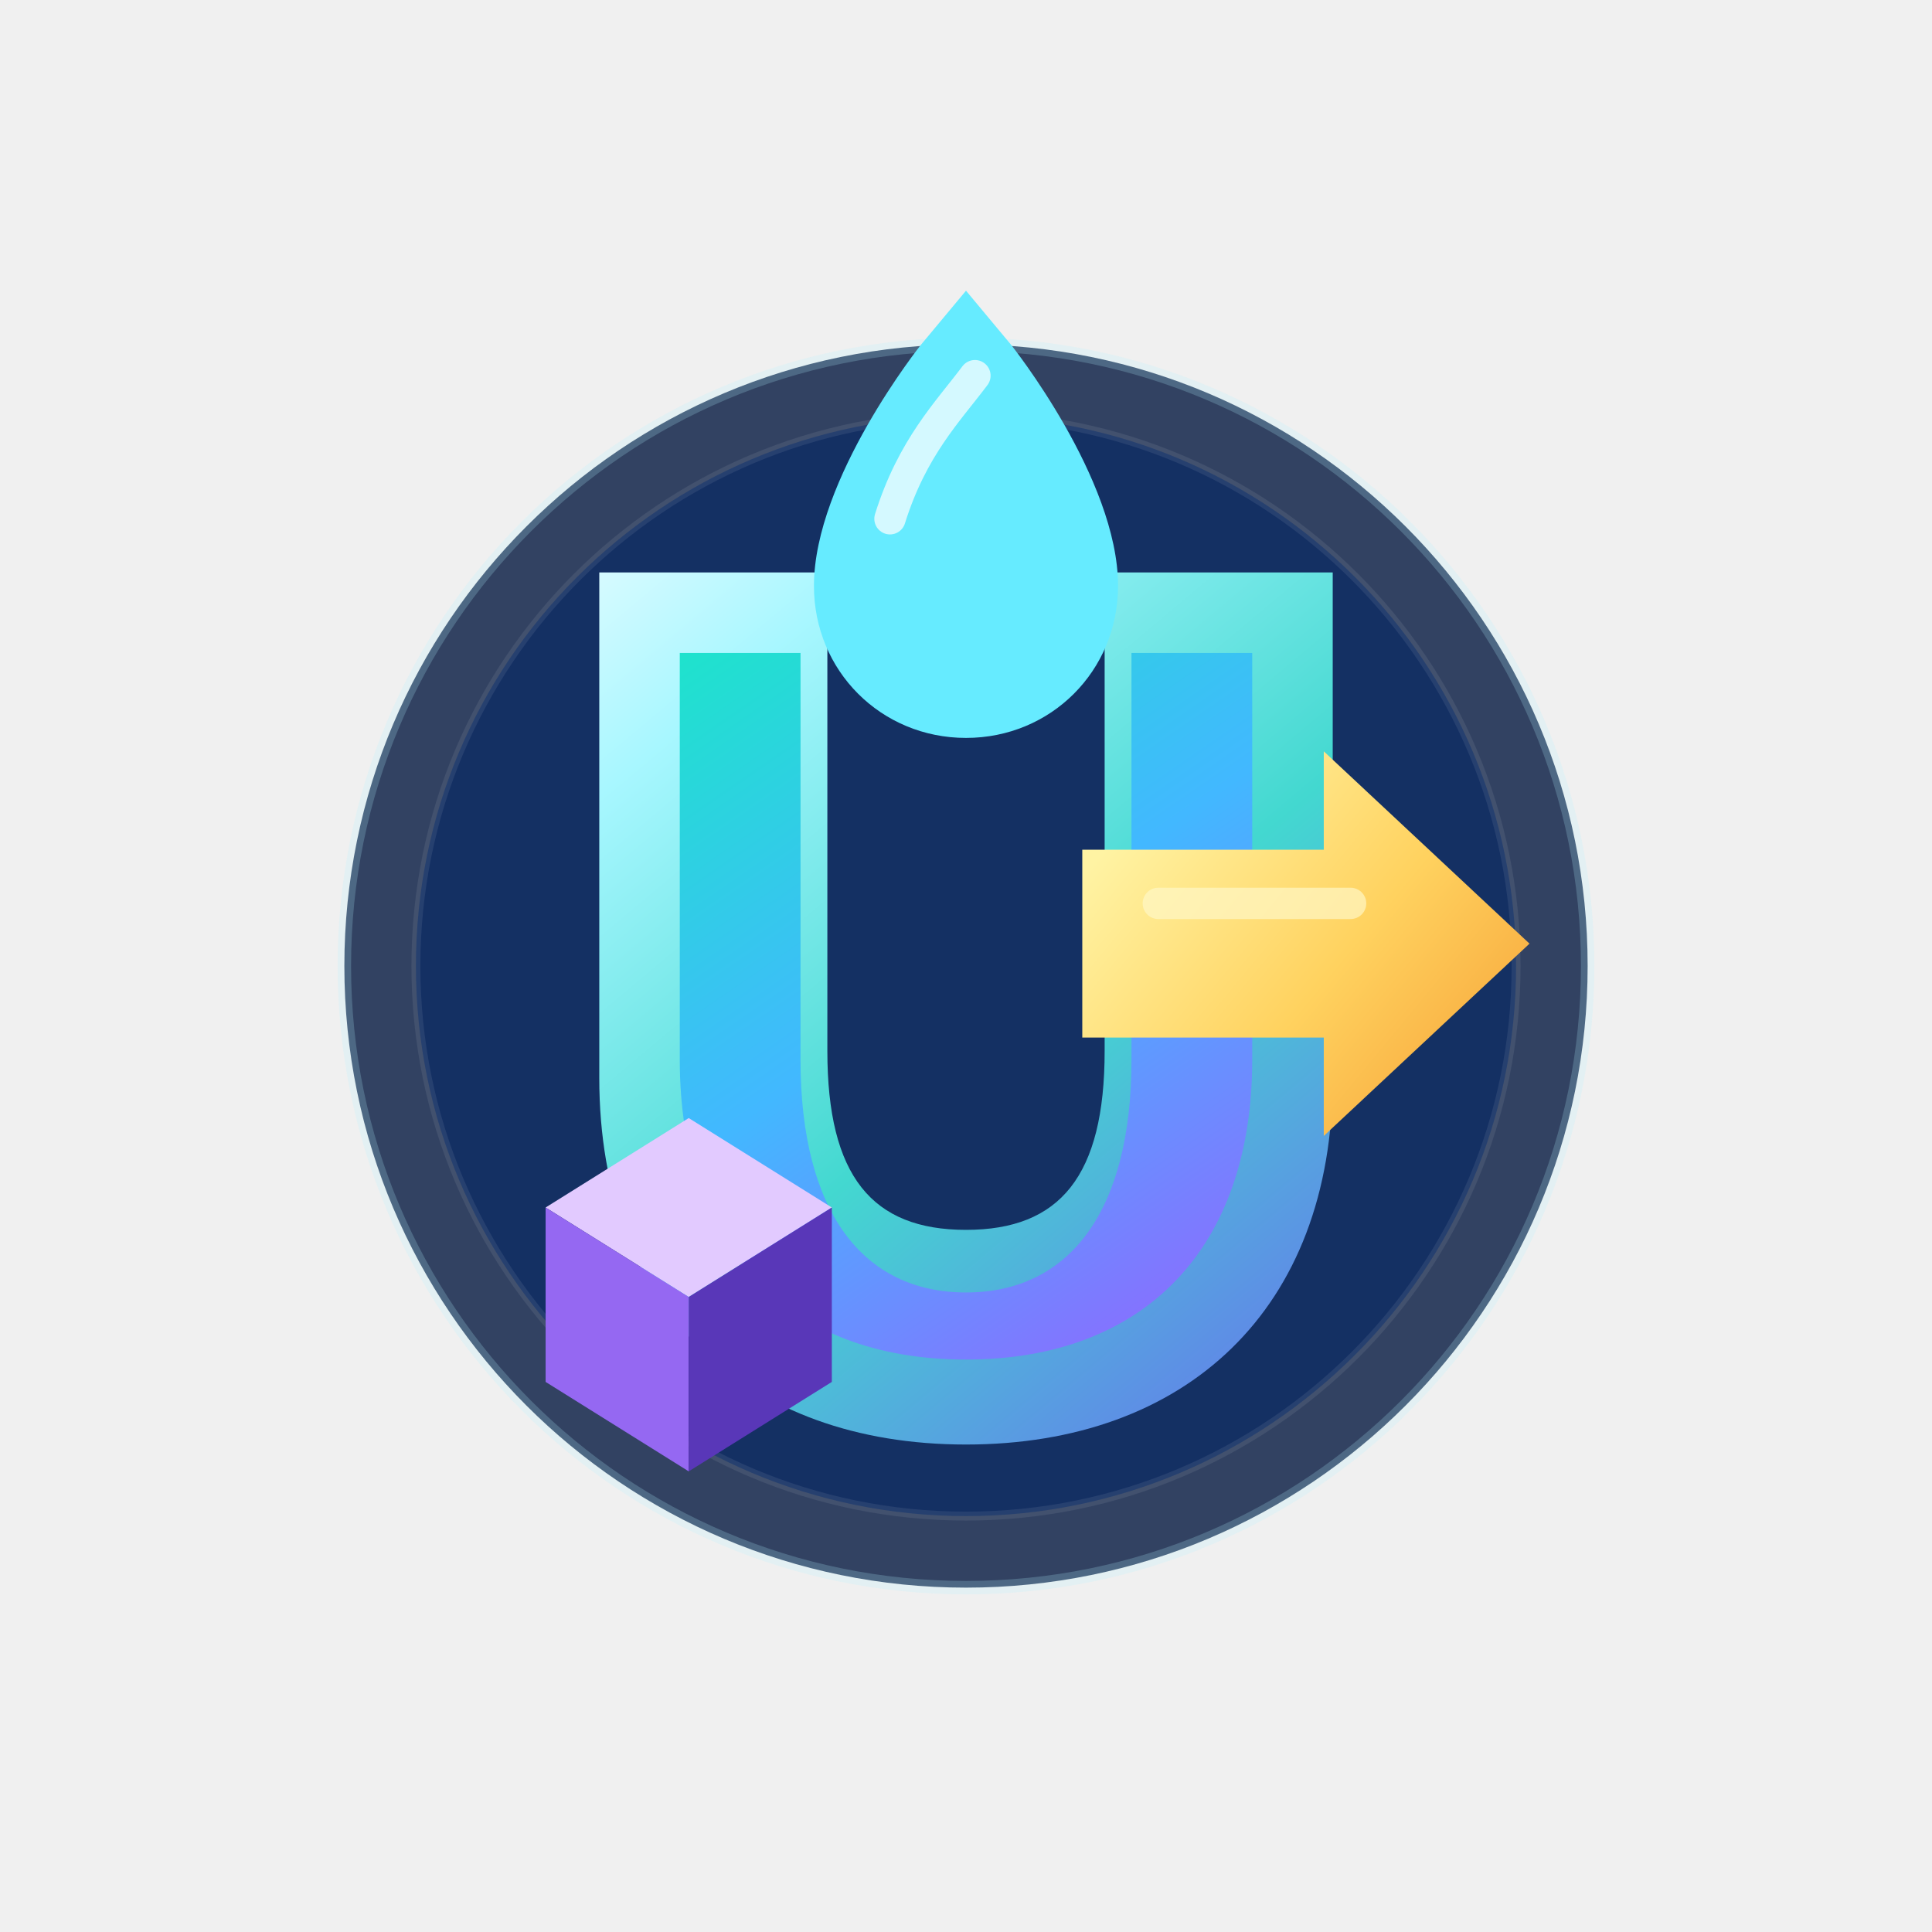
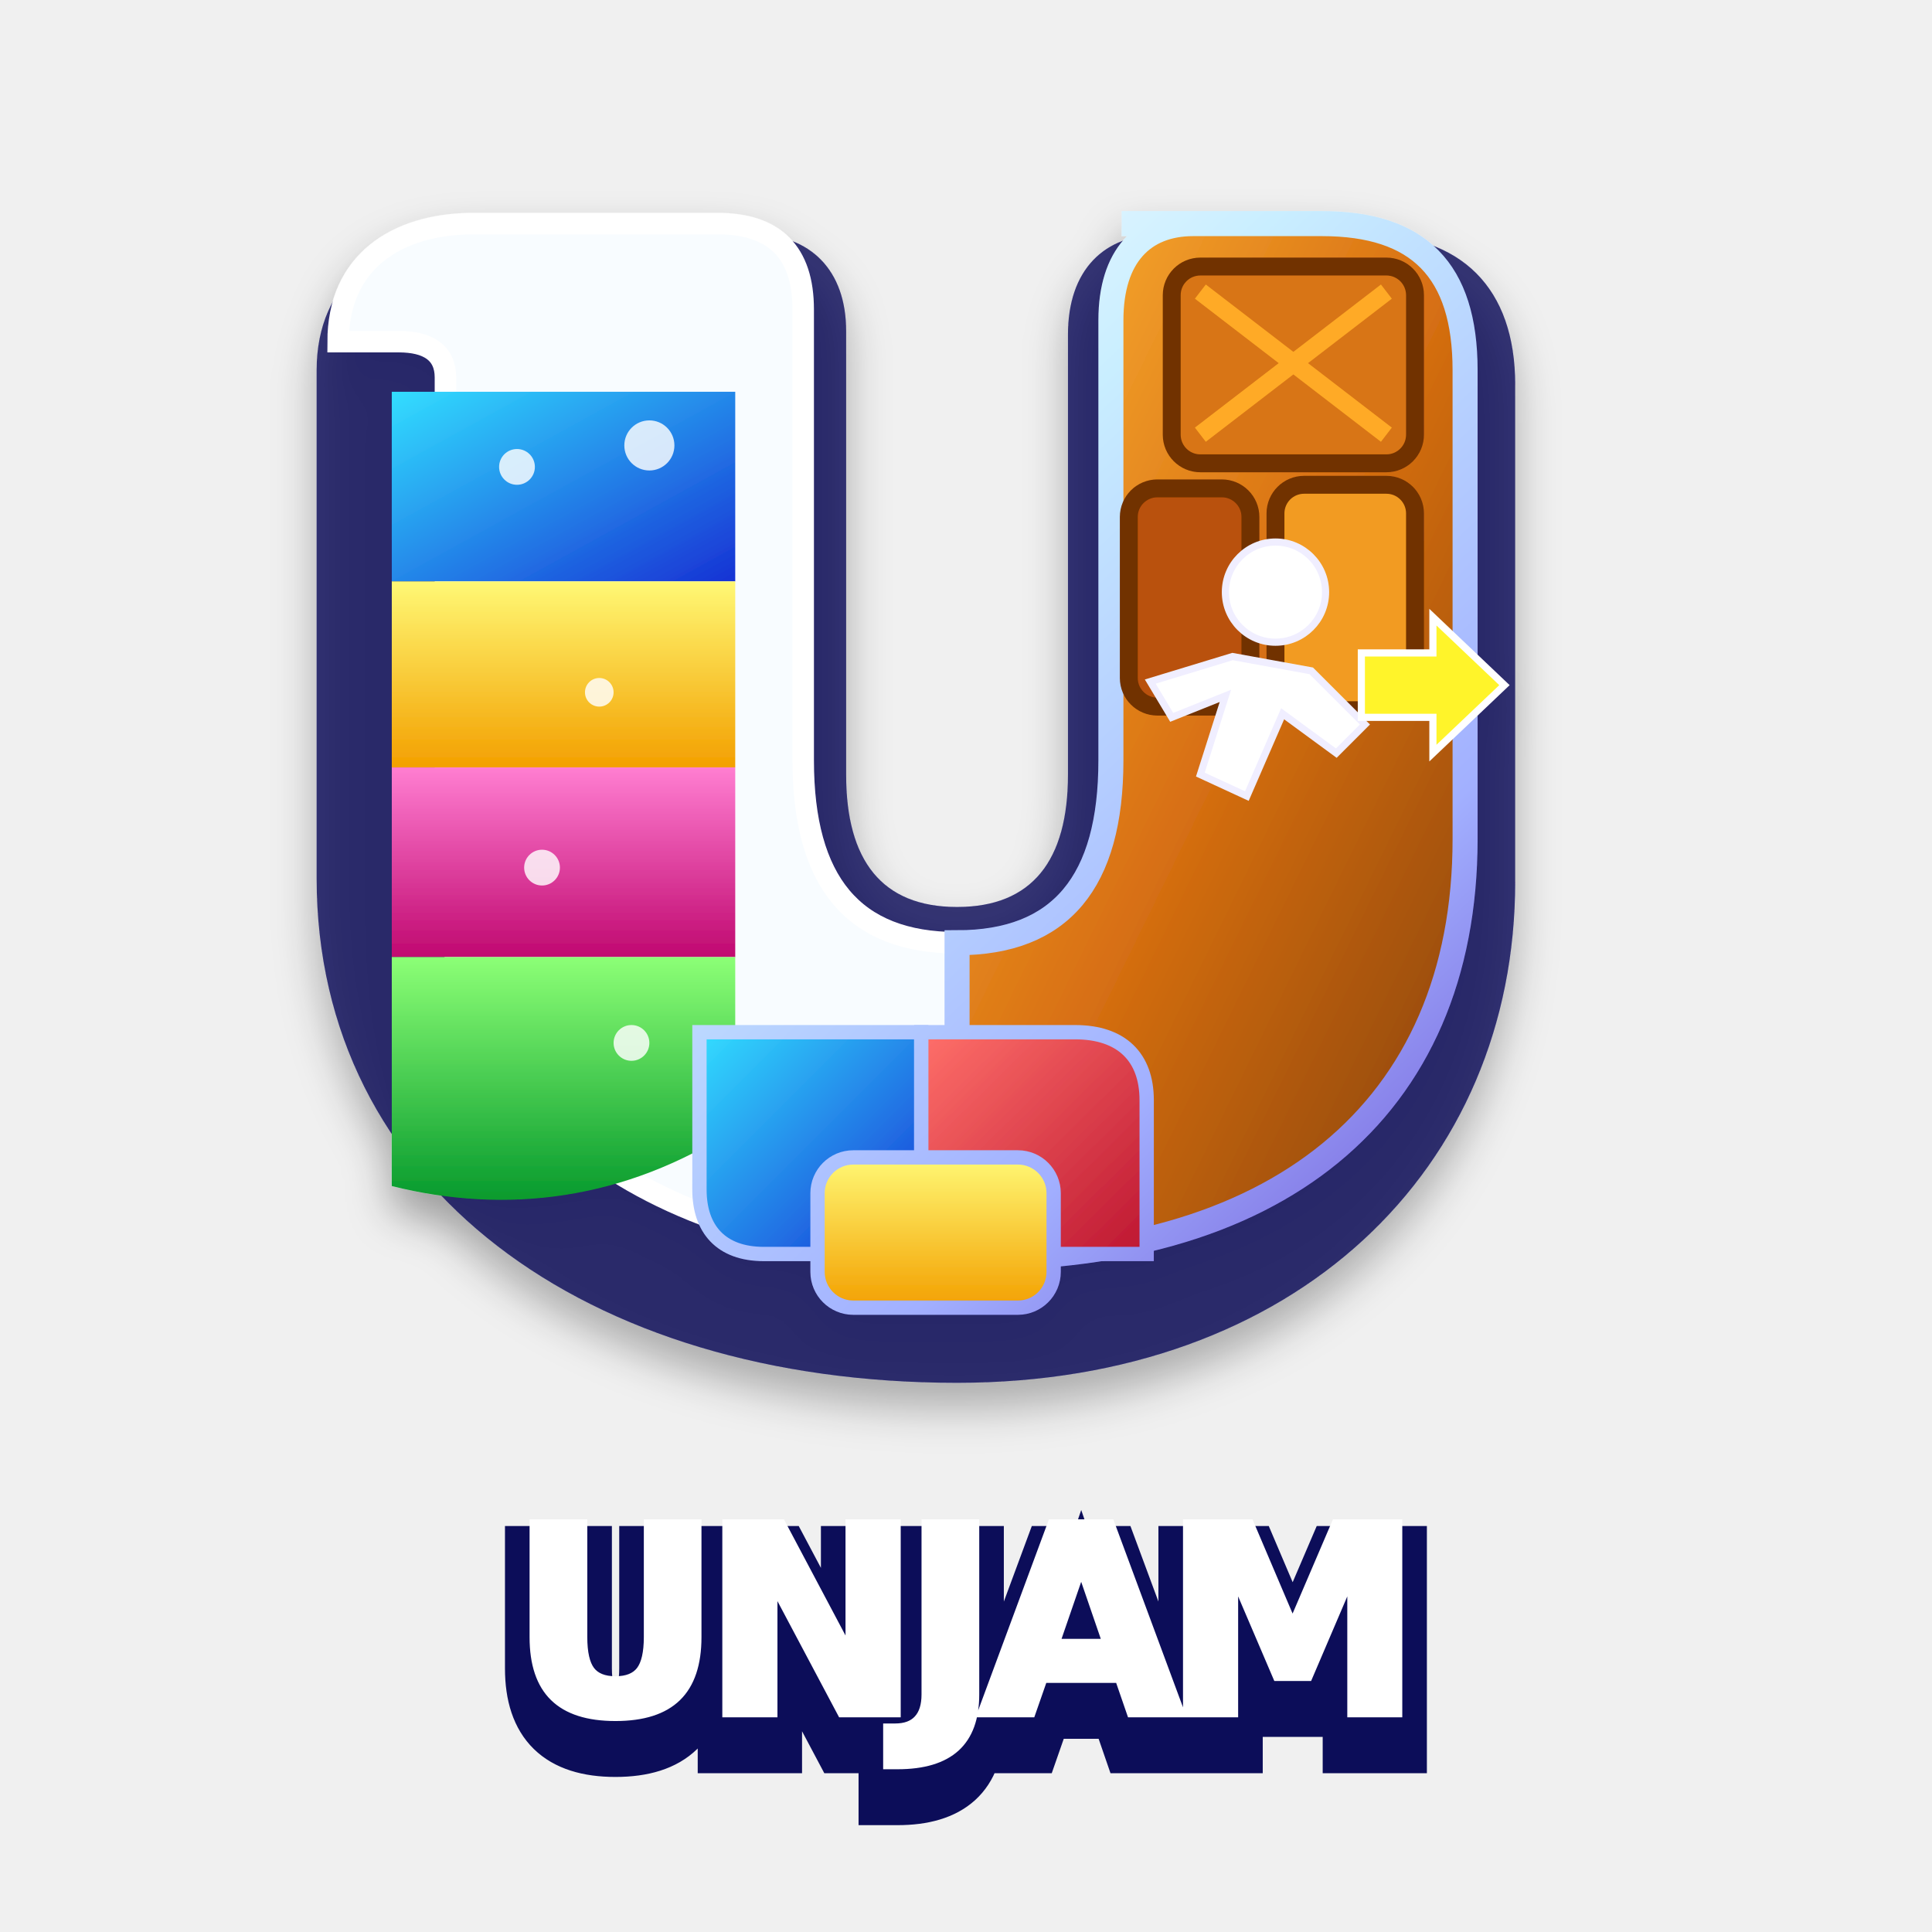
<svg xmlns="http://www.w3.org/2000/svg" width="432" height="432" viewBox="0 0 432 432">
  <defs>
-     <linearGradient id="rim" x1="118" y1="105" x2="310" y2="334" gradientUnits="userSpaceOnUse">
-       <stop stop-color="#F8FDFF" />
-       <stop offset="0.22" stop-color="#A8F7FF" />
-       <stop offset="0.56" stop-color="#43D8D0" />
-       <stop offset="1" stop-color="#6D63F2" />
+     <linearGradient id="rim" x1="90" y1="64" x2="340" y2="330" gradientUnits="userSpaceOnUse">
+       <stop stop-color="#FFFFFF" />
+       <stop offset=".3" stop-color="#C9EEFF" />
+       <stop offset=".72" stop-color="#A2B0FF" />
+       <stop offset="1" stop-color="#6F55D5" />
    </linearGradient>
-     <linearGradient id="inner" x1="160" y1="126" x2="280" y2="300" gradientUnits="userSpaceOnUse">
-       <stop stop-color="#1AE8C6" />
-       <stop offset="0.5" stop-color="#42B8FF" />
-       <stop offset="1" stop-color="#9264FF" />
+     <linearGradient id="blue" x1="0" y1="0" x2="1" y2="1">
+       <stop stop-color="#32DEFF" />
+       <stop offset="1" stop-color="#1732D4" />
    </linearGradient>
-     <linearGradient id="gold" x1="255" y1="180" x2="342" y2="252" gradientUnits="userSpaceOnUse">
-       <stop stop-color="#FFF3A3" />
-       <stop offset="0.5" stop-color="#FFD25F" />
-       <stop offset="1" stop-color="#F59D33" />
+     <linearGradient id="yellow" x1="0" y1="0" x2="0" y2="1">
+       <stop stop-color="#FFF875" />
+       <stop offset="1" stop-color="#F3A000" />
    </linearGradient>
+     <linearGradient id="pink" x1="0" y1="0" x2="0" y2="1">
+       <stop stop-color="#FF7ED1" />
+       <stop offset="1" stop-color="#C00970" />
+     </linearGradient>
+     <linearGradient id="green" x1="0" y1="0" x2="0" y2="1">
+       <stop stop-color="#8CFF76" />
+       <stop offset="1" stop-color="#079A2D" />
+     </linearGradient>
+     <linearGradient id="red" x1="0" y1="0" x2="1" y2="1">
+       <stop stop-color="#FF706A" />
+       <stop offset="1" stop-color="#BD1631" />
+     </linearGradient>
+     <linearGradient id="wood" x1="0" y1="0" x2="1" y2="1">
+       <stop stop-color="#FFB737" />
+       <stop offset=".5" stop-color="#D87012" />
+       <stop offset="1" stop-color="#844007" />
+     </linearGradient>
+     <filter id="s" x="-30%" y="-30%" width="160%" height="180%">
+       <feGaussianBlur in="SourceAlpha" stdDeviation="6" />
+       <feOffset dy="7" />
+       <feComponentTransfer>
+         <feFuncA type="linear" slope=".35" />
+       </feComponentTransfer>
+       <feMerge>
+         <feMergeNode />
+         <feMergeNode in="SourceGraphic" />
+       </feMerge>
+     </filter>
  </defs>
-   <circle cx="216" cy="216" r="139" fill="#081C43" opacity="0.82" stroke="#A6F2FF" stroke-opacity="0.22" stroke-width="3" />
-   <circle cx="216" cy="216" r="123" fill="#0B2B63" opacity="0.78" stroke="#FFFFFF" stroke-opacity="0.10" stroke-width="2" />
-   <path d="M134 128H185V235C185 263 195 275 216 275C237 275 247 263 247 235V128H298V241C298 293 265 323 216 323C167 323 134 293 134 241V128Z" fill="url(#rim)" />
-   <path d="M152 146H179V237C179 271 193 289 216 289C239 289 253 271 253 237V146H280V237C280 279 256 304 216 304C176 304 152 279 152 237V146Z" fill="url(#inner)" />
-   <path d="M242 190H296V168L342 211L296 254V232H242Z" fill="url(#gold)" />
-   <path d="M259 202H302" stroke="#FFF7C8" stroke-width="7" stroke-linecap="round" opacity="0.68" />
-   <path d="M206 77C206 77 182 107 182 131C182 150 197 165 216 165C235 165 250 150 250 131C250 107 226 77 226 77L216 65L206 77Z" fill="#66EBFF" />
-   <path d="M199 116C204 100 212 92 218 84" stroke="#FFFFFF" stroke-width="7" stroke-linecap="round" opacity="0.72" />
-   <g>
-     <path d="M122 270L154 250L186 270L154 290L122 270Z" fill="#E2CAFF" />
-     <path d="M122 270L154 290V329L122 309V270Z" fill="#9568F2" />
-     <path d="M186 270L154 290V329L186 309V270Z" fill="#5937B8" />
+   <g transform="translate(42 38) scale(.80)" filter="url(#s)">
+     <path d="M36 48c0-25 18-38 43-38h79c16 0 26 10 26 27v124c0 24 10 37 31 37s31-13 31-37V38c0-18 10-28 26-28h57c27 0 42 15 42 42v139c0 80-61 140-156 140C111 331 36 276 36 190V48z" fill="#0C075A" opacity=".82" transform="translate(0 8)" />
+     <path d="M42 48c0-22 16-33 38-33h68c16 0 24 8 24 24v126c0 34 14 51 43 51v88c-85 0-143-43-143-108V58c0-7-5-10-13-10H42z" fill="#F8FCFF" stroke="#FFFFFF" stroke-width="6" />
+     <path d="M57 62h96v53H57z" fill="url(#blue)" />
+     <path d="M57 115h96v52H57z" fill="url(#yellow)" />
+     <path d="M57 167h96v53H57z" fill="url(#pink)" />
+     <path d="M57 220h96v48c-31 20-64 24-96 16z" fill="url(#green)" />
+     <g fill="#FFF" opacity=".82">
+       <circle cx="92" cy="83" r="5" />
+       <circle cx="129" cy="77" r="7" />
+       <circle cx="115" cy="146" r="4" />
+       <circle cx="99" cy="195" r="5" />
+       <circle cx="124" cy="244" r="5" />
+     </g>
+     <path d="M261 15h56c27 0 40 13 40 41v131c0 76-53 119-142 117v-88c29 0 43-17 43-51V42c0-18 9-27 23-27z" fill="url(#wood)" stroke="url(#rim)" stroke-width="7" />
+     <rect x="275" y="27" width="68" height="55" rx="8" fill="#D87512" stroke="#713000" stroke-width="5" />
+     <path d="M283 34l52 40m0-40l-52 40" stroke="#FFAA28" stroke-width="5" />
+     <rect x="263" y="89" width="34" height="61" rx="8" fill="#B95108" stroke="#713000" stroke-width="5" />
+     <rect x="304" y="88" width="39" height="63" rx="8" fill="#F29B20" stroke="#713000" stroke-width="5" />
+     <g fill="#FFF" stroke="#F0EEFF" stroke-width="2">
+       <circle cx="304" cy="118" r="14" />
+       <path d="M292 136l22 4 15 15-8 8-15-11-10 23-13-6 7-22-15 6-6-10z" />
+     </g>
+     <path d="M328 135h20v-10l20 19-20 19v-10h-20z" fill="#FFF429" stroke="#FFF" stroke-width="2" />
+     <g stroke="url(#rim)" stroke-width="4">
+       <path d="M143 241h62v62h-44c-12 0-18-7-18-18z" fill="url(#blue)" />
+       <path d="M205 241h43c13 0 20 7 20 19v43h-63z" fill="url(#red)" />
+       <rect x="176" y="276" width="66" height="42" rx="10" fill="url(#yellow)" />
+     </g>
  </g>
+   <text x="216" y="390" text-anchor="middle" font-family="Arial Black, DejaVu Sans, sans-serif" font-weight="900" font-size="58" letter-spacing="-4" fill="#0C0D59" stroke="#0C0D59" stroke-width="13">UNJAM</text>
+   <text x="216" y="383" text-anchor="middle" font-family="Arial Black, DejaVu Sans, sans-serif" font-weight="900" font-size="58" letter-spacing="-4" fill="#FFFFFF" stroke="#FFFFFF" stroke-width="2">UNJAM</text>
</svg>
